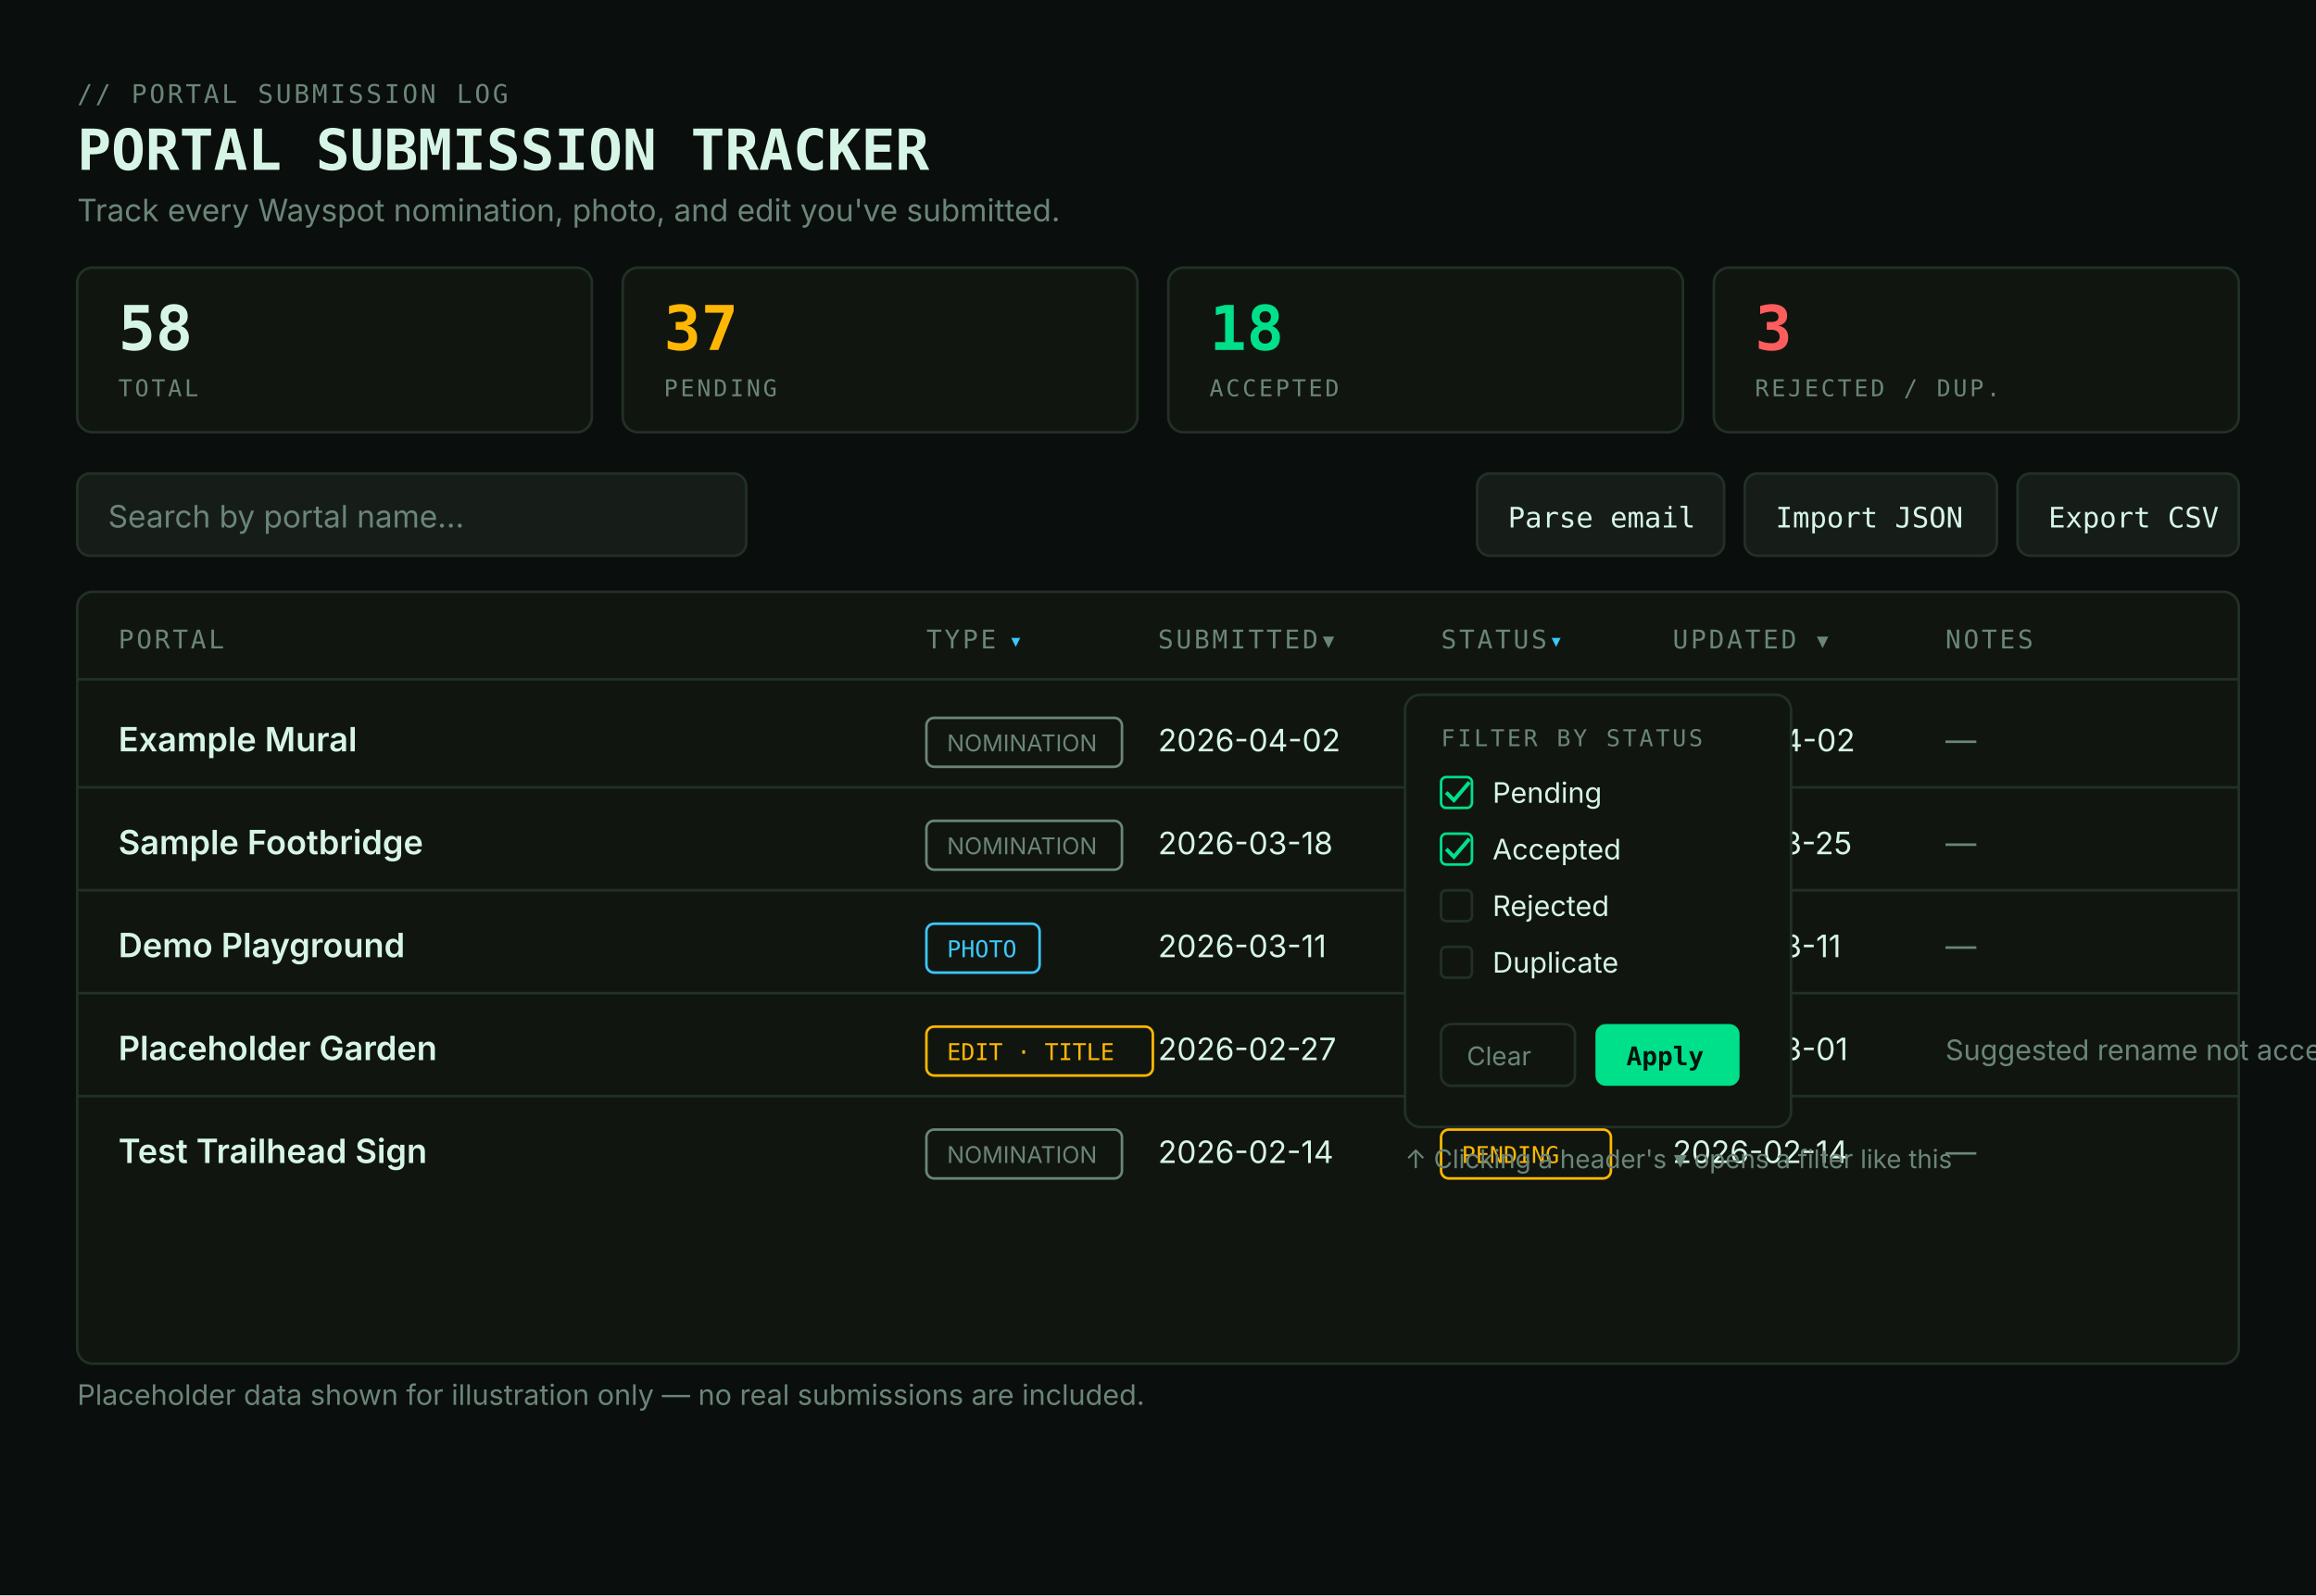
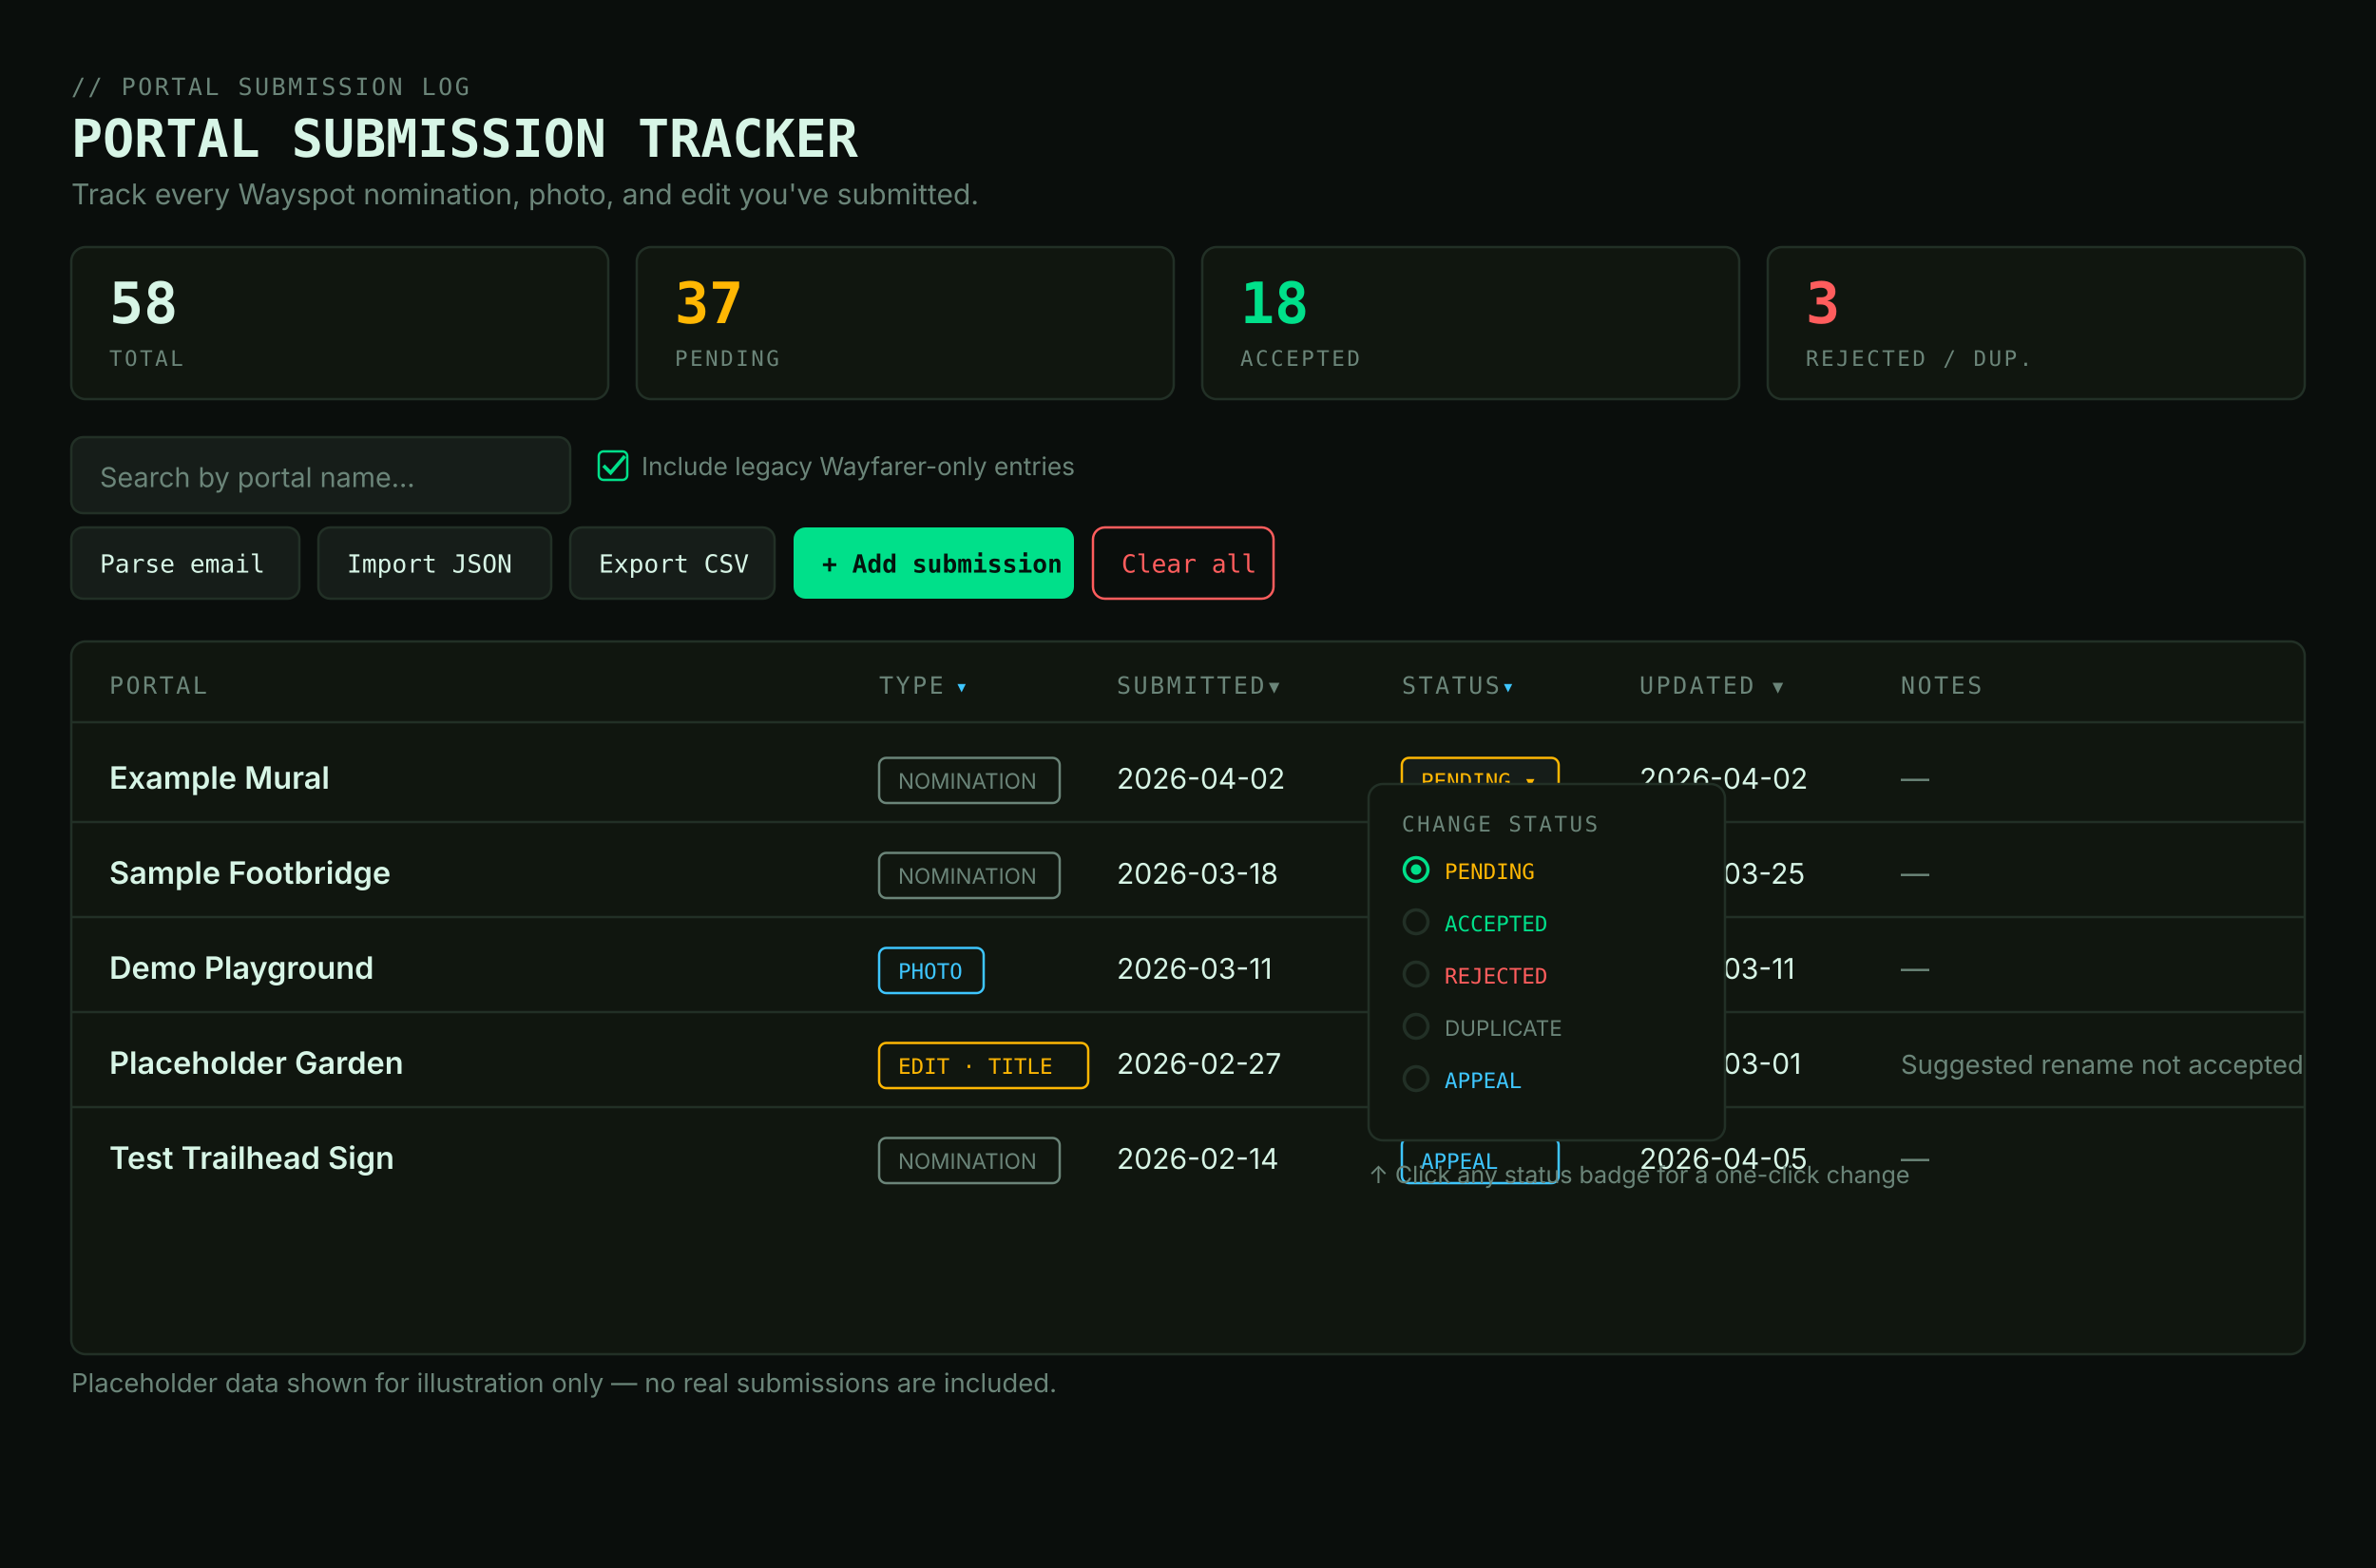
- <svg xmlns="http://www.w3.org/2000/svg" viewBox="0 0 900 620" font-family="JetBrains Mono, Menlo, monospace">
+ <svg xmlns="http://www.w3.org/2000/svg" viewBox="0 0 1000 660" font-family="JetBrains Mono, Menlo, monospace">
  <defs>
    <style>
      .bg { fill: #0a0e0c; }
      .panel { fill: #10160f; stroke: #223026; stroke-width: 1; }
      .panelAlt { fill: #161d19; stroke: #223026; stroke-width: 1; }
      .text { fill: #d7f5e6; font-family: Inter, sans-serif; }
      .muted { fill: #6b8579; font-family: Inter, sans-serif; }
      .mono { fill: #d7f5e6; font-family: 'JetBrains Mono', monospace; }
      .mutedMono { fill: #6b8579; font-family: 'JetBrains Mono', monospace; letter-spacing: 1px; }
      .green { fill: #00e08a; }
      .amber { fill: #ffb703; }
      .red { fill: #ff5d5d; }
      .cyan { fill: #3ec6ff; }
      .rowLine { stroke: #223026; stroke-width: 1; }
    </style>
  </defs>
-   <rect class="bg" width="900" height="620" />
+   <rect class="bg" width="1000" height="660" />
  <text x="30" y="40" class="mutedMono" font-size="10">// PORTAL SUBMISSION LOG</text>
  <text x="30" y="66" class="mono" font-size="22" font-weight="700">PORTAL SUBMISSION TRACKER</text>
  <text x="30" y="86" class="muted" font-size="12">Track every Wayspot nomination, photo, and edit you've submitted.</text>
  <g>
-     <rect x="30" y="104" width="200" height="64" rx="6" class="panel" />
+     <rect x="30" y="104" width="226" height="64" rx="6" class="panel" />
    <text x="46" y="136" class="mono" font-size="24" font-weight="700">58</text>
    <text x="46" y="154" class="mutedMono" font-size="9">TOTAL</text>
-     <rect x="242" y="104" width="200" height="64" rx="6" class="panel" />
-     <text x="258" y="136" class="mono amber" font-size="24" font-weight="700">37</text>
-     <text x="258" y="154" class="mutedMono" font-size="9">PENDING</text>
-     <rect x="454" y="104" width="200" height="64" rx="6" class="panel" />
-     <text x="470" y="136" class="mono green" font-size="24" font-weight="700">18</text>
-     <text x="470" y="154" class="mutedMono" font-size="9">ACCEPTED</text>
-     <rect x="666" y="104" width="204" height="64" rx="6" class="panel" />
-     <text x="682" y="136" class="mono red" font-size="24" font-weight="700">3</text>
-     <text x="682" y="154" class="mutedMono" font-size="9">REJECTED / DUP.</text>
+     <rect x="268" y="104" width="226" height="64" rx="6" class="panel" />
+     <text x="284" y="136" class="mono amber" font-size="24" font-weight="700">37</text>
+     <text x="284" y="154" class="mutedMono" font-size="9">PENDING</text>
+     <rect x="506" y="104" width="226" height="64" rx="6" class="panel" />
+     <text x="522" y="136" class="mono green" font-size="24" font-weight="700">18</text>
+     <text x="522" y="154" class="mutedMono" font-size="9">ACCEPTED</text>
+     <rect x="744" y="104" width="226" height="64" rx="6" class="panel" />
+     <text x="760" y="136" class="mono red" font-size="24" font-weight="700">3</text>
+     <text x="760" y="154" class="mutedMono" font-size="9">REJECTED / DUP.</text>
  </g>
-   <rect x="30" y="184" width="260" height="32" rx="5" class="panelAlt" />
-   <text x="42" y="205" class="muted" font-size="12">Search by portal name…</text>
-   <rect x="574" y="184" width="96" height="32" rx="5" class="panelAlt" />
-   <text x="586" y="205" class="mono" font-size="11">Parse email</text>
-   <rect x="678" y="184" width="98" height="32" rx="5" class="panelAlt" />
-   <text x="690" y="205" class="mono" font-size="11">Import JSON</text>
-   <rect x="784" y="184" width="86" height="32" rx="5" class="panelAlt" />
-   <text x="796" y="205" class="mono" font-size="11">Export CSV</text>
-   <rect x="30" y="230" width="840" height="300" rx="6" class="panel" />
-   <text x="46" y="252" class="mutedMono" font-size="10">PORTAL</text>
-   <text x="360" y="252" class="mutedMono" font-size="10">TYPE</text>
-   <text x="392" y="252" class="cyan" font-size="9">▾</text>
-   <text x="450" y="252" class="mutedMono" font-size="10">SUBMITTED</text>
-   <text x="514" y="252" class="muted" font-size="9">▾</text>
-   <text x="560" y="252" class="mutedMono" font-size="10">STATUS</text>
-   <text x="602" y="252" class="cyan" font-size="9">▾</text>
-   <text x="650" y="252" class="mutedMono" font-size="10">UPDATED</text>
-   <text x="706" y="252" class="muted" font-size="9">▾</text>
-   <text x="756" y="252" class="mutedMono" font-size="10">NOTES</text>
-   <line x1="30" y1="264" x2="870" y2="264" class="rowLine" />
+   <rect x="30" y="184" width="210" height="32" rx="5" class="panelAlt" />
+   <text x="42" y="205" class="muted" font-size="11.5">Search by portal name…</text>
+   <rect x="252" y="190" width="12" height="12" rx="2" fill="none" stroke="#00e08a" />
+   <path d="M254 196 l3 3 l6 -7" stroke="#00e08a" stroke-width="1.5" fill="none" />
+   <text x="270" y="200" class="muted" font-size="10.5">Include legacy Wayfarer-only entries</text>
+   <rect x="30" y="222" width="96" height="30" rx="5" class="panelAlt" />
+   <text x="42" y="241" class="mono" font-size="10.5">Parse email</text>
+   <rect x="134" y="222" width="98" height="30" rx="5" class="panelAlt" />
+   <text x="146" y="241" class="mono" font-size="10.5">Import JSON</text>
+   <rect x="240" y="222" width="86" height="30" rx="5" class="panelAlt" />
+   <text x="252" y="241" class="mono" font-size="10.5">Export CSV</text>
+   <rect x="334" y="222" width="118" height="30" rx="5" fill="#00e08a" />
+   <text x="346" y="241" font-size="10.5" font-family="'JetBrains Mono', monospace" font-weight="700" fill="#04140d">+ Add submission</text>
+   <rect x="460" y="222" width="76" height="30" rx="5" fill="none" stroke="#ff5d5d" />
+   <text x="472" y="241" class="red" font-size="10.5" font-family="'JetBrains Mono', monospace">Clear all</text>
+   <rect x="30" y="270" width="940" height="300" rx="6" class="panel" />
+   <text x="46" y="292" class="mutedMono" font-size="10">PORTAL</text>
+   <text x="370" y="292" class="mutedMono" font-size="10">TYPE</text>
+   <text x="402" y="292" class="cyan" font-size="9">▾</text>
+   <text x="470" y="292" class="mutedMono" font-size="10">SUBMITTED</text>
+   <text x="534" y="292" class="muted" font-size="9">▾</text>
+   <text x="590" y="292" class="mutedMono" font-size="10">STATUS</text>
+   <text x="632" y="292" class="cyan" font-size="9">▾</text>
+   <text x="690" y="292" class="mutedMono" font-size="10">UPDATED</text>
+   <text x="746" y="292" class="muted" font-size="9">▾</text>
+   <text x="800" y="292" class="mutedMono" font-size="10">NOTES</text>
+   <line x1="30" y1="304" x2="970" y2="304" class="rowLine" />
  <g>
-     <text x="46" y="292" class="text" font-size="13" font-weight="600">Example Mural</text>
-     <rect x="360" y="279" width="76" height="19" rx="3" fill="none" stroke="#6b8579" />
-     <text x="368" y="292" class="muted" font-size="9" font-family="'JetBrains Mono', monospace">NOMINATION</text>
-     <text x="450" y="292" class="text" font-size="12">2026-04-02</text>
-     <rect x="560" y="279" width="66" height="19" rx="3" fill="none" stroke="#ffb703" />
-     <text x="568" y="292" class="amber" font-size="9" font-family="'JetBrains Mono', monospace">PENDING</text>
-     <text x="650" y="292" class="text" font-size="12">2026-04-02</text>
-     <text x="756" y="292" class="muted" font-size="12">—</text>
-     <line x1="30" y1="306" x2="870" y2="306" class="rowLine" />
+     <text x="46" y="332" class="text" font-size="13" font-weight="600">Example Mural</text>
+     <rect x="370" y="319" width="76" height="19" rx="3" fill="none" stroke="#6b8579" />
+     <text x="378" y="332" class="muted" font-size="9" font-family="'JetBrains Mono', monospace">NOMINATION</text>
+     <text x="470" y="332" class="text" font-size="12">2026-04-02</text>
+     <rect x="590" y="319" width="66" height="19" rx="3" fill="#161d19" stroke="#ffb703" />
+     <text x="598" y="332" class="amber" font-size="9" font-family="'JetBrains Mono', monospace">PENDING ▾</text>
+     <text x="690" y="332" class="text" font-size="12">2026-04-02</text>
+     <text x="800" y="332" class="muted" font-size="12">—</text>
+     <line x1="30" y1="346" x2="970" y2="346" class="rowLine" />
  </g>
  <g>
-     <text x="46" y="332" class="text" font-size="13" font-weight="600">Sample Footbridge</text>
-     <rect x="360" y="319" width="76" height="19" rx="3" fill="none" stroke="#6b8579" />
-     <text x="368" y="332" class="muted" font-size="9" font-family="'JetBrains Mono', monospace">NOMINATION</text>
-     <text x="450" y="332" class="text" font-size="12">2026-03-18</text>
-     <rect x="560" y="319" width="70" height="19" rx="3" fill="none" stroke="#00e08a" />
-     <text x="568" y="332" class="green" font-size="9" font-family="'JetBrains Mono', monospace">ACCEPTED</text>
-     <text x="650" y="332" class="text" font-size="12">2026-03-25</text>
-     <text x="756" y="332" class="muted" font-size="12">—</text>
-     <line x1="30" y1="346" x2="870" y2="346" class="rowLine" />
+     <text x="46" y="372" class="text" font-size="13" font-weight="600">Sample Footbridge</text>
+     <rect x="370" y="359" width="76" height="19" rx="3" fill="none" stroke="#6b8579" />
+     <text x="378" y="372" class="muted" font-size="9" font-family="'JetBrains Mono', monospace">NOMINATION</text>
+     <text x="470" y="372" class="text" font-size="12">2026-03-18</text>
+     <rect x="590" y="359" width="70" height="19" rx="3" fill="none" stroke="#00e08a" />
+     <text x="598" y="372" class="green" font-size="9" font-family="'JetBrains Mono', monospace">ACCEPTED</text>
+     <text x="690" y="372" class="text" font-size="12">2026-03-25</text>
+     <text x="800" y="372" class="muted" font-size="12">—</text>
+     <line x1="30" y1="386" x2="970" y2="386" class="rowLine" />
  </g>
  <g>
-     <text x="46" y="372" class="text" font-size="13" font-weight="600">Demo Playground</text>
-     <rect x="360" y="359" width="44" height="19" rx="3" fill="none" stroke="#3ec6ff" />
-     <text x="368" y="372" class="cyan" font-size="9" font-family="'JetBrains Mono', monospace">PHOTO</text>
-     <text x="450" y="372" class="text" font-size="12">2026-03-11</text>
-     <rect x="560" y="359" width="66" height="19" rx="3" fill="none" stroke="#ffb703" />
-     <text x="568" y="372" class="amber" font-size="9" font-family="'JetBrains Mono', monospace">PENDING</text>
-     <text x="650" y="372" class="text" font-size="12">2026-03-11</text>
-     <text x="756" y="372" class="muted" font-size="12">—</text>
-     <line x1="30" y1="386" x2="870" y2="386" class="rowLine" />
+     <text x="46" y="412" class="text" font-size="13" font-weight="600">Demo Playground</text>
+     <rect x="370" y="399" width="44" height="19" rx="3" fill="none" stroke="#3ec6ff" />
+     <text x="378" y="412" class="cyan" font-size="9" font-family="'JetBrains Mono', monospace">PHOTO</text>
+     <text x="470" y="412" class="text" font-size="12">2026-03-11</text>
+     <rect x="590" y="399" width="66" height="19" rx="3" fill="none" stroke="#ffb703" />
+     <text x="598" y="412" class="amber" font-size="9" font-family="'JetBrains Mono', monospace">PENDING</text>
+     <text x="690" y="412" class="text" font-size="12">2026-03-11</text>
+     <text x="800" y="412" class="muted" font-size="12">—</text>
+     <line x1="30" y1="426" x2="970" y2="426" class="rowLine" />
  </g>
  <g>
-     <text x="46" y="412" class="text" font-size="13" font-weight="600">Placeholder Garden</text>
-     <rect x="360" y="399" width="88" height="19" rx="3" fill="none" stroke="#ffb703" />
-     <text x="368" y="412" class="amber" font-size="9" font-family="'JetBrains Mono', monospace">EDIT · TITLE</text>
-     <text x="450" y="412" class="text" font-size="12">2026-02-27</text>
-     <rect x="560" y="399" width="70" height="19" rx="3" fill="none" stroke="#ff5d5d" />
-     <text x="568" y="412" class="red" font-size="9" font-family="'JetBrains Mono', monospace">REJECTED</text>
-     <text x="650" y="412" class="text" font-size="12">2026-03-01</text>
-     <text x="756" y="412" class="muted" font-size="11">Suggested rename not accepted</text>
-     <line x1="30" y1="426" x2="870" y2="426" class="rowLine" />
+     <text x="46" y="452" class="text" font-size="13" font-weight="600">Placeholder Garden</text>
+     <rect x="370" y="439" width="88" height="19" rx="3" fill="none" stroke="#ffb703" />
+     <text x="378" y="452" class="amber" font-size="9" font-family="'JetBrains Mono', monospace">EDIT · TITLE</text>
+     <text x="470" y="452" class="text" font-size="12">2026-02-27</text>
+     <rect x="590" y="439" width="70" height="19" rx="3" fill="none" stroke="#ff5d5d" />
+     <text x="598" y="452" class="red" font-size="9" font-family="'JetBrains Mono', monospace">REJECTED</text>
+     <text x="690" y="452" class="text" font-size="12">2026-03-01</text>
+     <text x="800" y="452" class="muted" font-size="11">Suggested rename not accepted</text>
+     <line x1="30" y1="466" x2="970" y2="466" class="rowLine" />
  </g>
  <g>
-     <text x="46" y="452" class="text" font-size="13" font-weight="600">Test Trailhead Sign</text>
-     <rect x="360" y="439" width="76" height="19" rx="3" fill="none" stroke="#6b8579" />
-     <text x="368" y="452" class="muted" font-size="9" font-family="'JetBrains Mono', monospace">NOMINATION</text>
-     <text x="450" y="452" class="text" font-size="12">2026-02-14</text>
-     <rect x="560" y="439" width="66" height="19" rx="3" fill="none" stroke="#ffb703" />
-     <text x="568" y="452" class="amber" font-size="9" font-family="'JetBrains Mono', monospace">PENDING</text>
-     <text x="650" y="452" class="text" font-size="12">2026-02-14</text>
-     <text x="756" y="452" class="muted" font-size="12">—</text>
+     <text x="46" y="492" class="text" font-size="13" font-weight="600">Test Trailhead Sign</text>
+     <rect x="370" y="479" width="76" height="19" rx="3" fill="none" stroke="#6b8579" />
+     <text x="378" y="492" class="muted" font-size="9" font-family="'JetBrains Mono', monospace">NOMINATION</text>
+     <text x="470" y="492" class="text" font-size="12">2026-02-14</text>
+     <rect x="590" y="479" width="66" height="19" rx="3" fill="none" stroke="#3ec6ff" />
+     <text x="598" y="492" class="cyan" font-size="9" font-family="'JetBrains Mono', monospace">APPEAL</text>
+     <text x="690" y="492" class="text" font-size="12">2026-04-05</text>
+     <text x="800" y="492" class="muted" font-size="12">—</text>
  </g>
-   <text x="30" y="546" class="muted" font-size="11">Placeholder data shown for illustration only — no real submissions are included.</text>
+   <text x="30" y="586" class="muted" font-size="11">Placeholder data shown for illustration only — no real submissions are included.</text>
  <g>
-     <rect x="546" y="270" width="150" height="168" rx="6" fill="#10160f" stroke="#223026" stroke-width="1" />
-     <text x="560" y="290" class="mutedMono" font-size="9">FILTER BY STATUS</text>
-     <rect x="560" y="302" width="12" height="12" rx="2" fill="none" stroke="#00e08a" />
-     <path d="M562 308 l3 3 l6 -7" stroke="#00e08a" stroke-width="1.5" fill="none" />
-     <text x="580" y="312" class="text" font-size="11">Pending</text>
-     <rect x="560" y="324" width="12" height="12" rx="2" fill="none" stroke="#00e08a" />
-     <path d="M562 330 l3 3 l6 -7" stroke="#00e08a" stroke-width="1.5" fill="none" />
-     <text x="580" y="334" class="text" font-size="11">Accepted</text>
-     <rect x="560" y="346" width="12" height="12" rx="2" fill="none" stroke="#223026" />
-     <text x="580" y="356" class="text" font-size="11">Rejected</text>
-     <rect x="560" y="368" width="12" height="12" rx="2" fill="none" stroke="#223026" />
-     <text x="580" y="378" class="text" font-size="11">Duplicate</text>
-     <rect x="560" y="398" width="52" height="24" rx="4" fill="none" stroke="#223026" />
-     <text x="570" y="414" class="muted" font-size="10">Clear</text>
-     <rect x="620" y="398" width="56" height="24" rx="4" fill="#00e08a" />
-     <text x="632" y="414" font-size="10" font-weight="700" fill="#04140d">Apply</text>
+     <rect x="576" y="330" width="150" height="150" rx="6" fill="#10160f" stroke="#223026" stroke-width="1" />
+     <text x="590" y="350" class="mutedMono" font-size="9">CHANGE STATUS</text>
+     <circle cx="596" cy="366" r="5" fill="none" stroke="#00e08a" stroke-width="1.4" />
+     <circle cx="596" cy="366" r="2.2" fill="#00e08a" />
+     <text x="608" y="370" class="amber" font-size="9" font-family="'JetBrains Mono', monospace">PENDING</text>
+     <circle cx="596" cy="388" r="5" fill="none" stroke="#223026" stroke-width="1.4" />
+     <text x="608" y="392" class="green" font-size="9" font-family="'JetBrains Mono', monospace">ACCEPTED</text>
+     <circle cx="596" cy="410" r="5" fill="none" stroke="#223026" stroke-width="1.4" />
+     <text x="608" y="414" class="red" font-size="9" font-family="'JetBrains Mono', monospace">REJECTED</text>
+     <circle cx="596" cy="432" r="5" fill="none" stroke="#223026" stroke-width="1.4" />
+     <text x="608" y="436" class="muted" font-size="9" font-family="'JetBrains Mono', monospace">DUPLICATE</text>
+     <circle cx="596" cy="454" r="5" fill="none" stroke="#223026" stroke-width="1.4" />
+     <text x="608" y="458" class="cyan" font-size="9" font-family="'JetBrains Mono', monospace">APPEAL</text>
  </g>
-   <text x="546" y="454" class="muted" font-size="10">↑ Clicking a header's ▾ opens a filter like this</text>
+   <text x="576" y="498" class="muted" font-size="10">↑ Click any status badge for a one-click change</text>
</svg>
